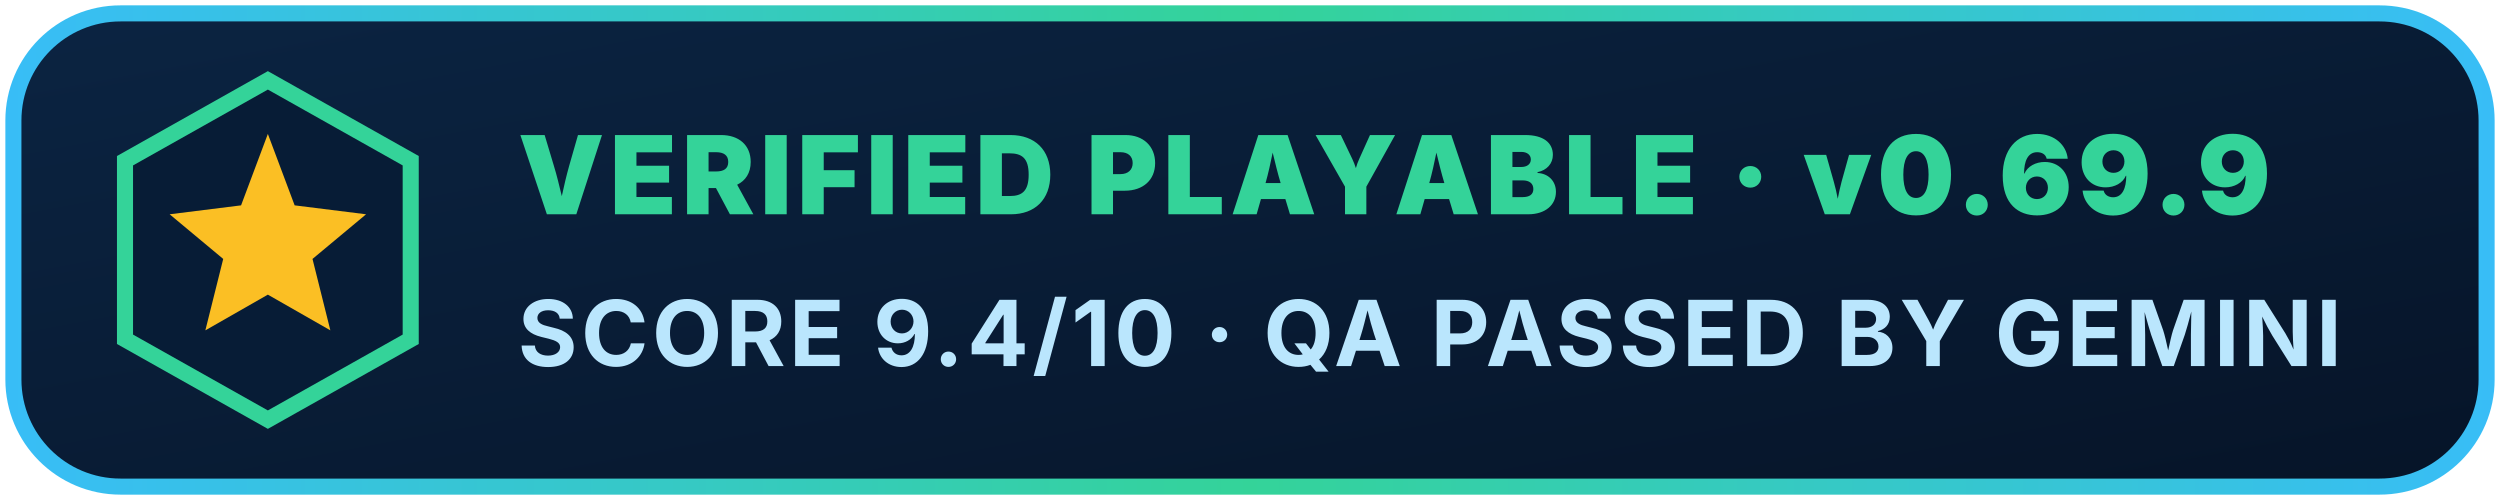
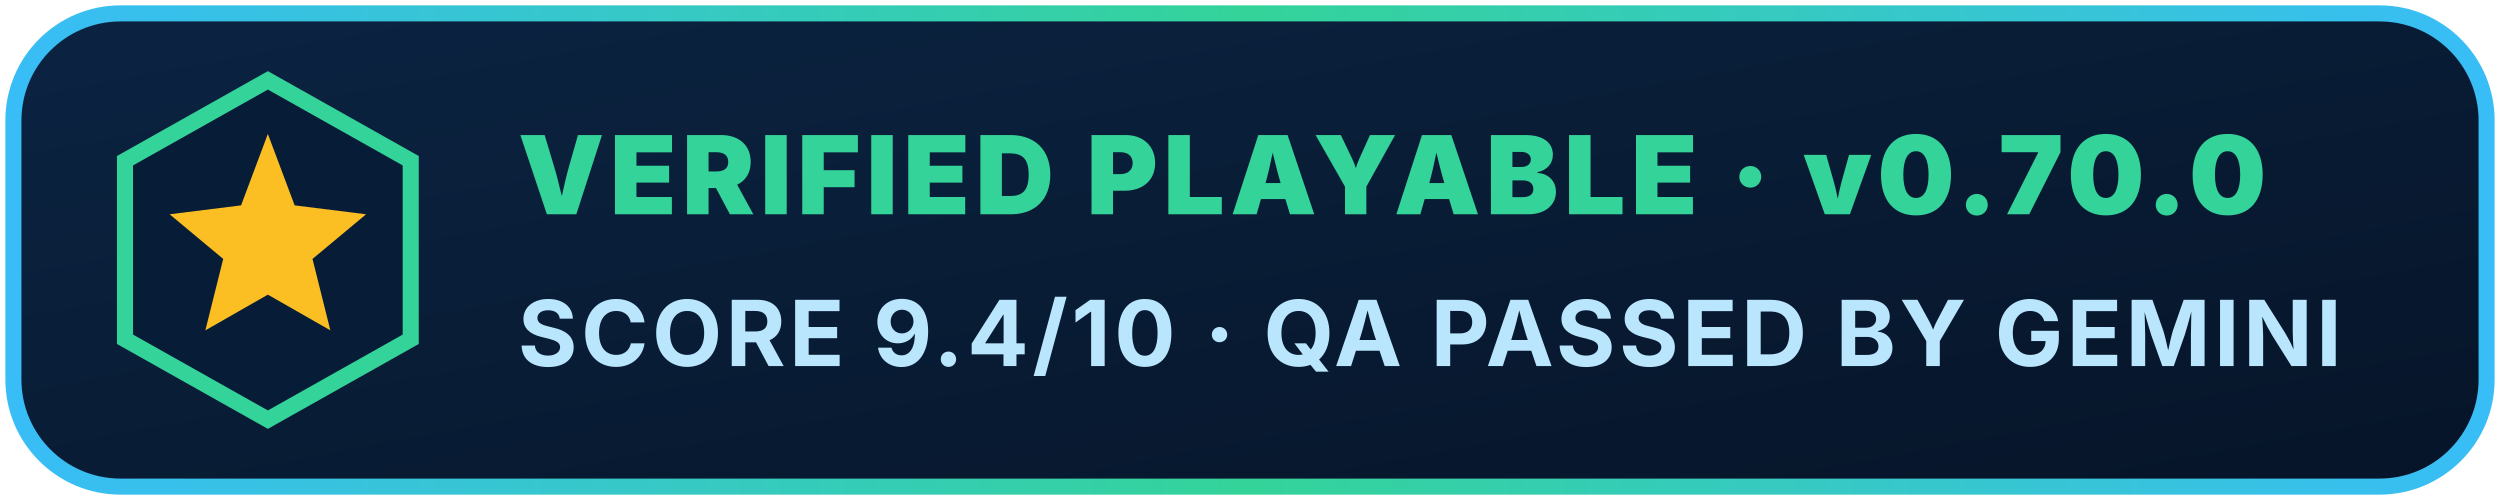
- <svg xmlns="http://www.w3.org/2000/svg" viewBox="0 0 280 56" width="280" height="56" role="img" aria-label="NET FORGE v0.69.9 Verified Playable - Score 9.4/10 - Tested by Gemini QA Passed">
+ <svg xmlns="http://www.w3.org/2000/svg" viewBox="0 0 280 56" width="280" height="56" role="img" aria-label="NET FORGE v0.70.0 Verified Playable - Score 9.4/10 - Tested by Gemini QA Passed">
  <defs>
    <linearGradient id="bgb" x1="0" y1="0" x2="1" y2="1">
      <stop offset="0%" stop-color="#0b2442" />
      <stop offset="100%" stop-color="#061428" />
    </linearGradient>
    <linearGradient id="rimb" x1="0" y1="0" x2="1" y2="0">
      <stop offset="0%" stop-color="#38bdf8" />
      <stop offset="50%" stop-color="#34d399" />
      <stop offset="100%" stop-color="#38bdf8" />
    </linearGradient>
  </defs>
  <rect x="1.5" y="1.5" width="277" height="53" rx="12" fill="url(#bgb)" stroke="url(#rimb)" stroke-width="1.8" />
  <polygon points="30,9 46,18 46,38 30,47 14,38 14,18" fill="#071c36" stroke="#34d399" stroke-width="1.8" />
  <polygon points="30,15 33,23 41,24 35,29 37,37 30,33 23,37 25,29 19,24 27,23" fill="#fbbf24" />
-   <text x="58" y="24" font-family="system-ui,-apple-system,sans-serif" font-size="12.2" font-weight="900" fill="#34d399" letter-spacing="0.6">VERIFIED PLAYABLE · v0.69.9</text>
+   <text x="58" y="24" font-family="system-ui,-apple-system,sans-serif" font-size="12.2" font-weight="900" fill="#34d399" letter-spacing="0.6">VERIFIED PLAYABLE · v0.70.0</text>
  <text x="58" y="41" font-family="system-ui,-apple-system,sans-serif" font-size="10.2" font-weight="700" fill="#bae6fd" letter-spacing="0.4">SCORE 9.4/10 · QA PASSED BY GEMINI</text>
</svg>
